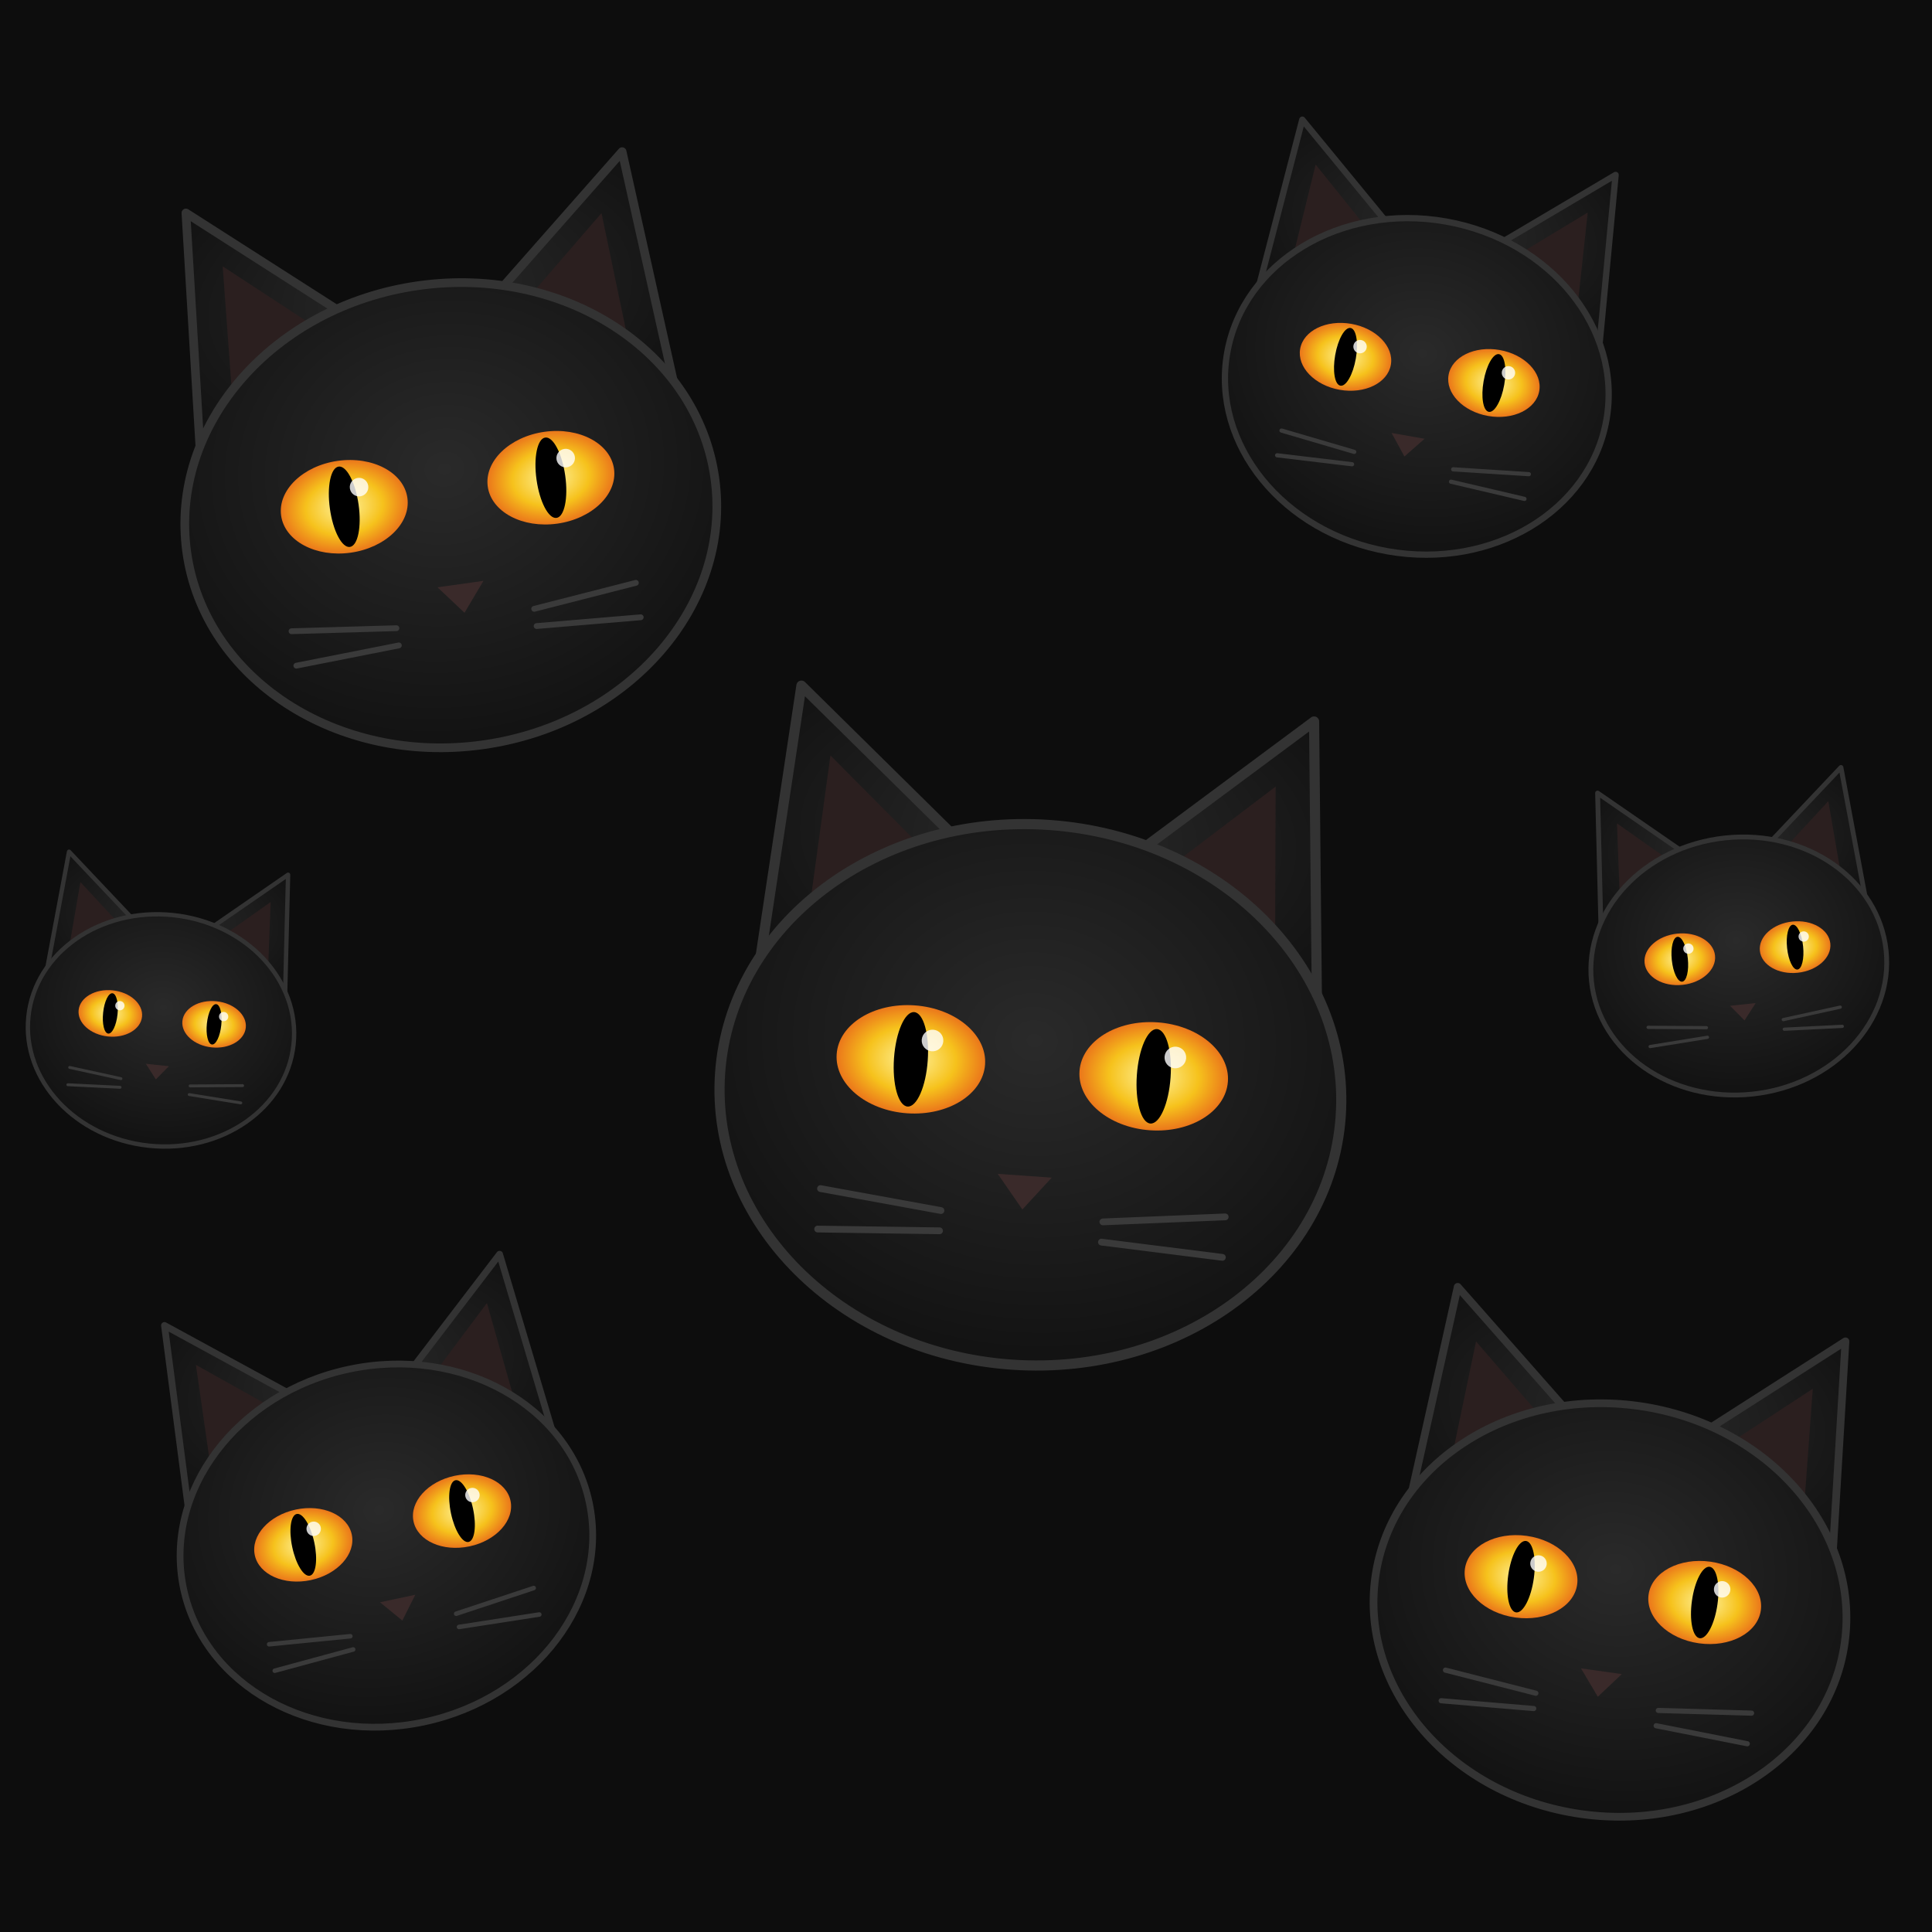
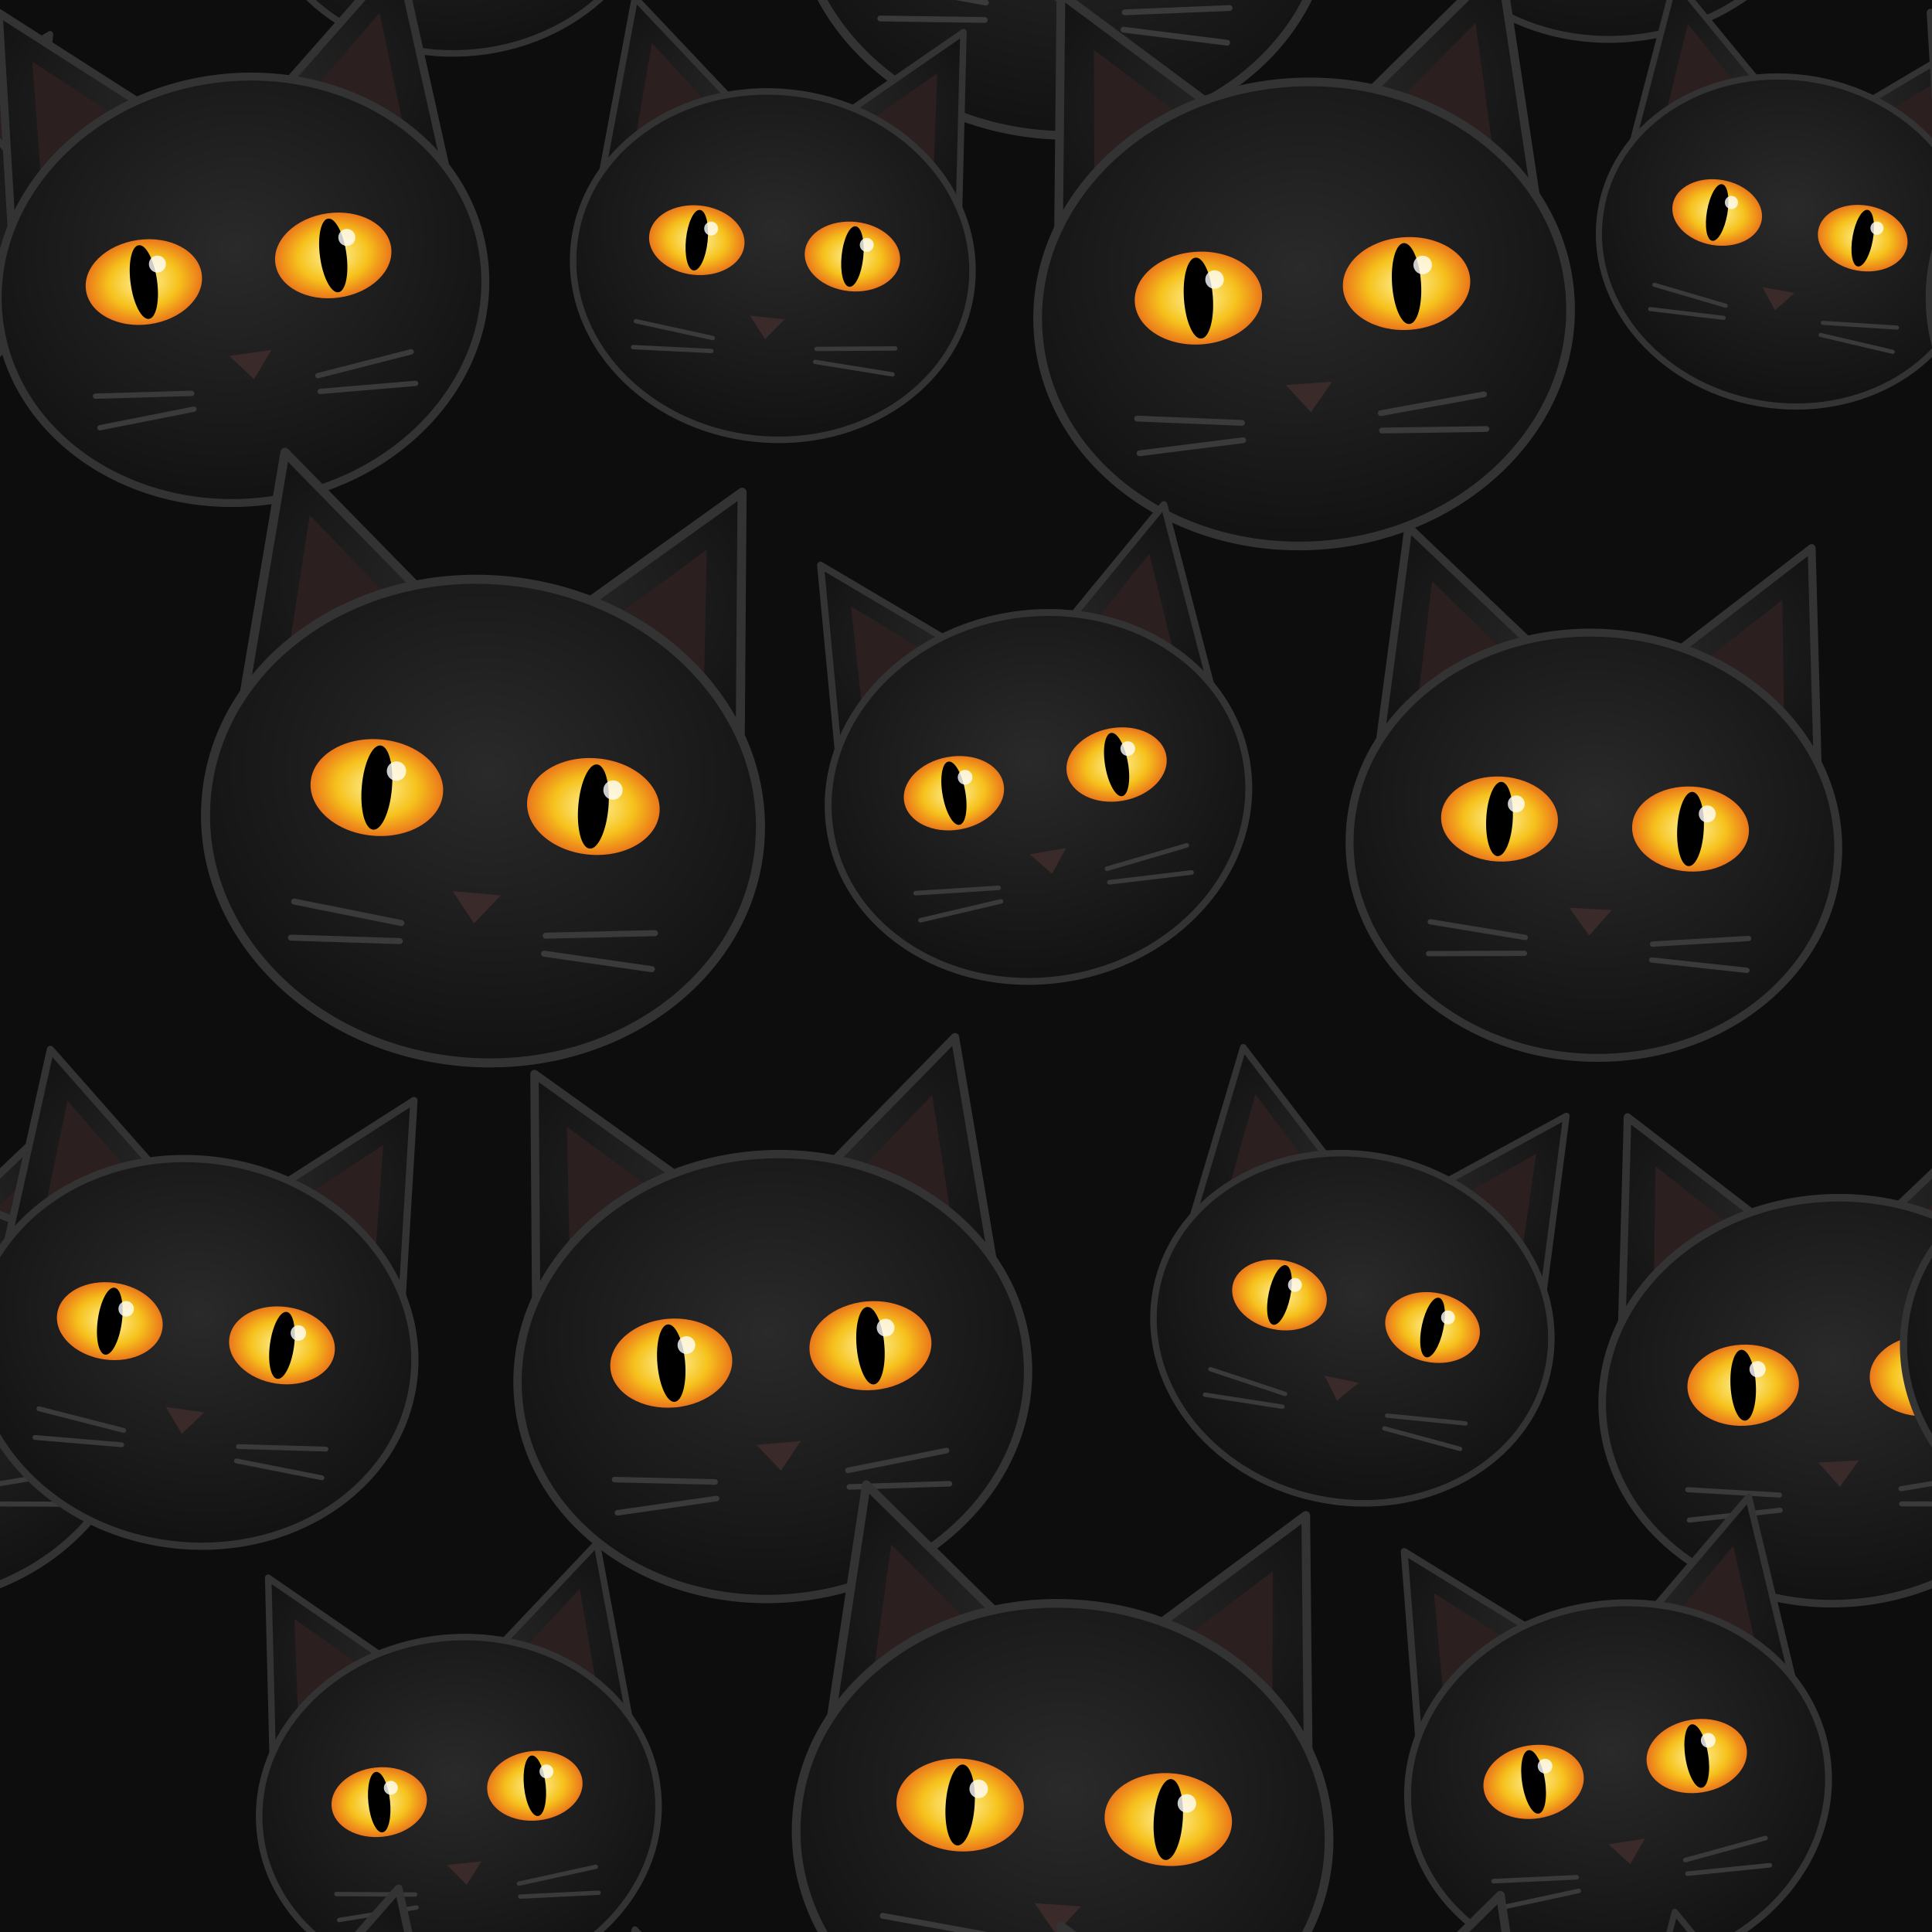
- <svg xmlns="http://www.w3.org/2000/svg" xmlns:xlink="http://www.w3.org/1999/xlink" width="300" height="300" viewBox="0 0 300 300">
+ <svg xmlns="http://www.w3.org/2000/svg" xmlns:xlink="http://www.w3.org/1999/xlink" width="400" height="400" viewBox="0 0 400 400">
  <defs>
    <radialGradient id="fur" cx="50%" cy="40%" r="60%">
      <stop offset="0" stop-color="#2a2a2a" />
      <stop offset="1" stop-color="#121212" />
    </radialGradient>
    <radialGradient id="eye" cx="50%" cy="50%" r="55%">
      <stop offset="0" stop-color="#fff3a0" />
      <stop offset="0.55" stop-color="#f6c21c" />
      <stop offset="1" stop-color="#e8641a" />
    </radialGradient>
    <g id="cat">
      <path d="M-42,-8 L-38,-58 L-10,-34 Z M42,-8 L38,-58 L10,-34 Z" fill="url(#fur)" stroke="#333" stroke-width="1.5" stroke-linejoin="round" />
      <path d="M-35,-18 L-33,-48 L-17,-34 Z M35,-18 L33,-48 L17,-34 Z" fill="#2b1f1f" />
      <ellipse rx="46" ry="40" fill="url(#fur)" stroke="#333" stroke-width="1.5" />
      <ellipse cx="-18" cy="-4" rx="11" ry="8" fill="url(#eye)" />
      <ellipse cx="18" cy="-4" rx="11" ry="8" fill="url(#eye)" />
      <ellipse cx="-18" cy="-4" rx="2.5" ry="7" fill="#000" />
      <ellipse cx="18" cy="-4" rx="2.5" ry="7" fill="#000" />
      <circle cx="-15" cy="-7" r="1.6" fill="#fff" opacity="0.8" />
      <circle cx="21" cy="-7" r="1.6" fill="#fff" opacity="0.8" />
      <path d="M-4,12 L4,12 L0,17 Z" fill="#3a2a2a" />
      <path d="M-30,16 L-12,18 M-30,22 L-12,21 M30,16 L12,18 M30,22 L12,21" stroke="#3a3a3a" stroke-width="1" stroke-linecap="round" />
    </g>
+     <g id="tile">
+       <use xlink:href="#cat" href="#cat" transform="translate(50 60) rotate(-8) scale(1.1)" />
+       <use xlink:href="#cat" href="#cat" transform="translate(160 55) rotate(6) scale(0.9)" />
+       <use xlink:href="#cat" href="#cat" transform="translate(270 65) rotate(-4) scale(1.2)" />
+       <use xlink:href="#cat" href="#cat" transform="translate(370 50) rotate(10) scale(0.85)" />
+       <use xlink:href="#cat" href="#cat" transform="translate(100 170) rotate(5) scale(1.25)" />
+       <use xlink:href="#cat" href="#cat" transform="translate(215 165) rotate(-10) scale(0.95)" />
+       <use xlink:href="#cat" href="#cat" transform="translate(330 175) rotate(3) scale(1.1)" />
+       <use xlink:href="#cat" href="#cat" transform="translate(40 280) rotate(8) scale(1.0)" />
+       <use xlink:href="#cat" href="#cat" transform="translate(160 285) rotate(-5) scale(1.15)" />
+       <use xlink:href="#cat" href="#cat" transform="translate(280 275) rotate(12) scale(0.9)" />
+       <use xlink:href="#cat" href="#cat" transform="translate(380 290) rotate(-3) scale(1.05)" />
+       <use xlink:href="#cat" href="#cat" transform="translate(95 375) rotate(-6) scale(0.9)" />
+       <use xlink:href="#cat" href="#cat" transform="translate(220 380) rotate(4) scale(1.2)" />
+       <use xlink:href="#cat" href="#cat" transform="translate(335 370) rotate(-9) scale(0.95)" />
+     </g>
  </defs>
-   <rect width="300" height="300" fill="#0d0d0d" />
-   <use xlink:href="#cat" href="#cat" transform="translate(70 80) rotate(-8) scale(0.9)" />
-   <use xlink:href="#cat" href="#cat" transform="translate(220 60) rotate(10) scale(0.65)" />
-   <use xlink:href="#cat" href="#cat" transform="translate(160 170) rotate(4) scale(1.05)" />
-   <use xlink:href="#cat" href="#cat" transform="translate(60 240) rotate(-12) scale(0.7)" />
-   <use xlink:href="#cat" href="#cat" transform="translate(250 250) rotate(8) scale(0.8)" />
-   <use xlink:href="#cat" href="#cat" transform="translate(25 160) rotate(6) scale(0.45)" />
-   <use xlink:href="#cat" href="#cat" transform="translate(270 150) rotate(-6) scale(0.5)" />
+   <rect width="400" height="400" fill="#0d0d0d" />
+   <use xlink:href="#tile" href="#tile" transform="translate(-400 -400)" />
+   <use xlink:href="#tile" href="#tile" transform="translate(0 -400)" />
+   <use xlink:href="#tile" href="#tile" transform="translate(400 -400)" />
+   <use xlink:href="#tile" href="#tile" transform="translate(-400 0)" />
+   <use xlink:href="#tile" href="#tile" transform="translate(0 0)" />
+   <use xlink:href="#tile" href="#tile" transform="translate(400 0)" />
+   <use xlink:href="#tile" href="#tile" transform="translate(-400 400)" />
+   <use xlink:href="#tile" href="#tile" transform="translate(0 400)" />
+   <use xlink:href="#tile" href="#tile" transform="translate(400 400)" />
</svg>
